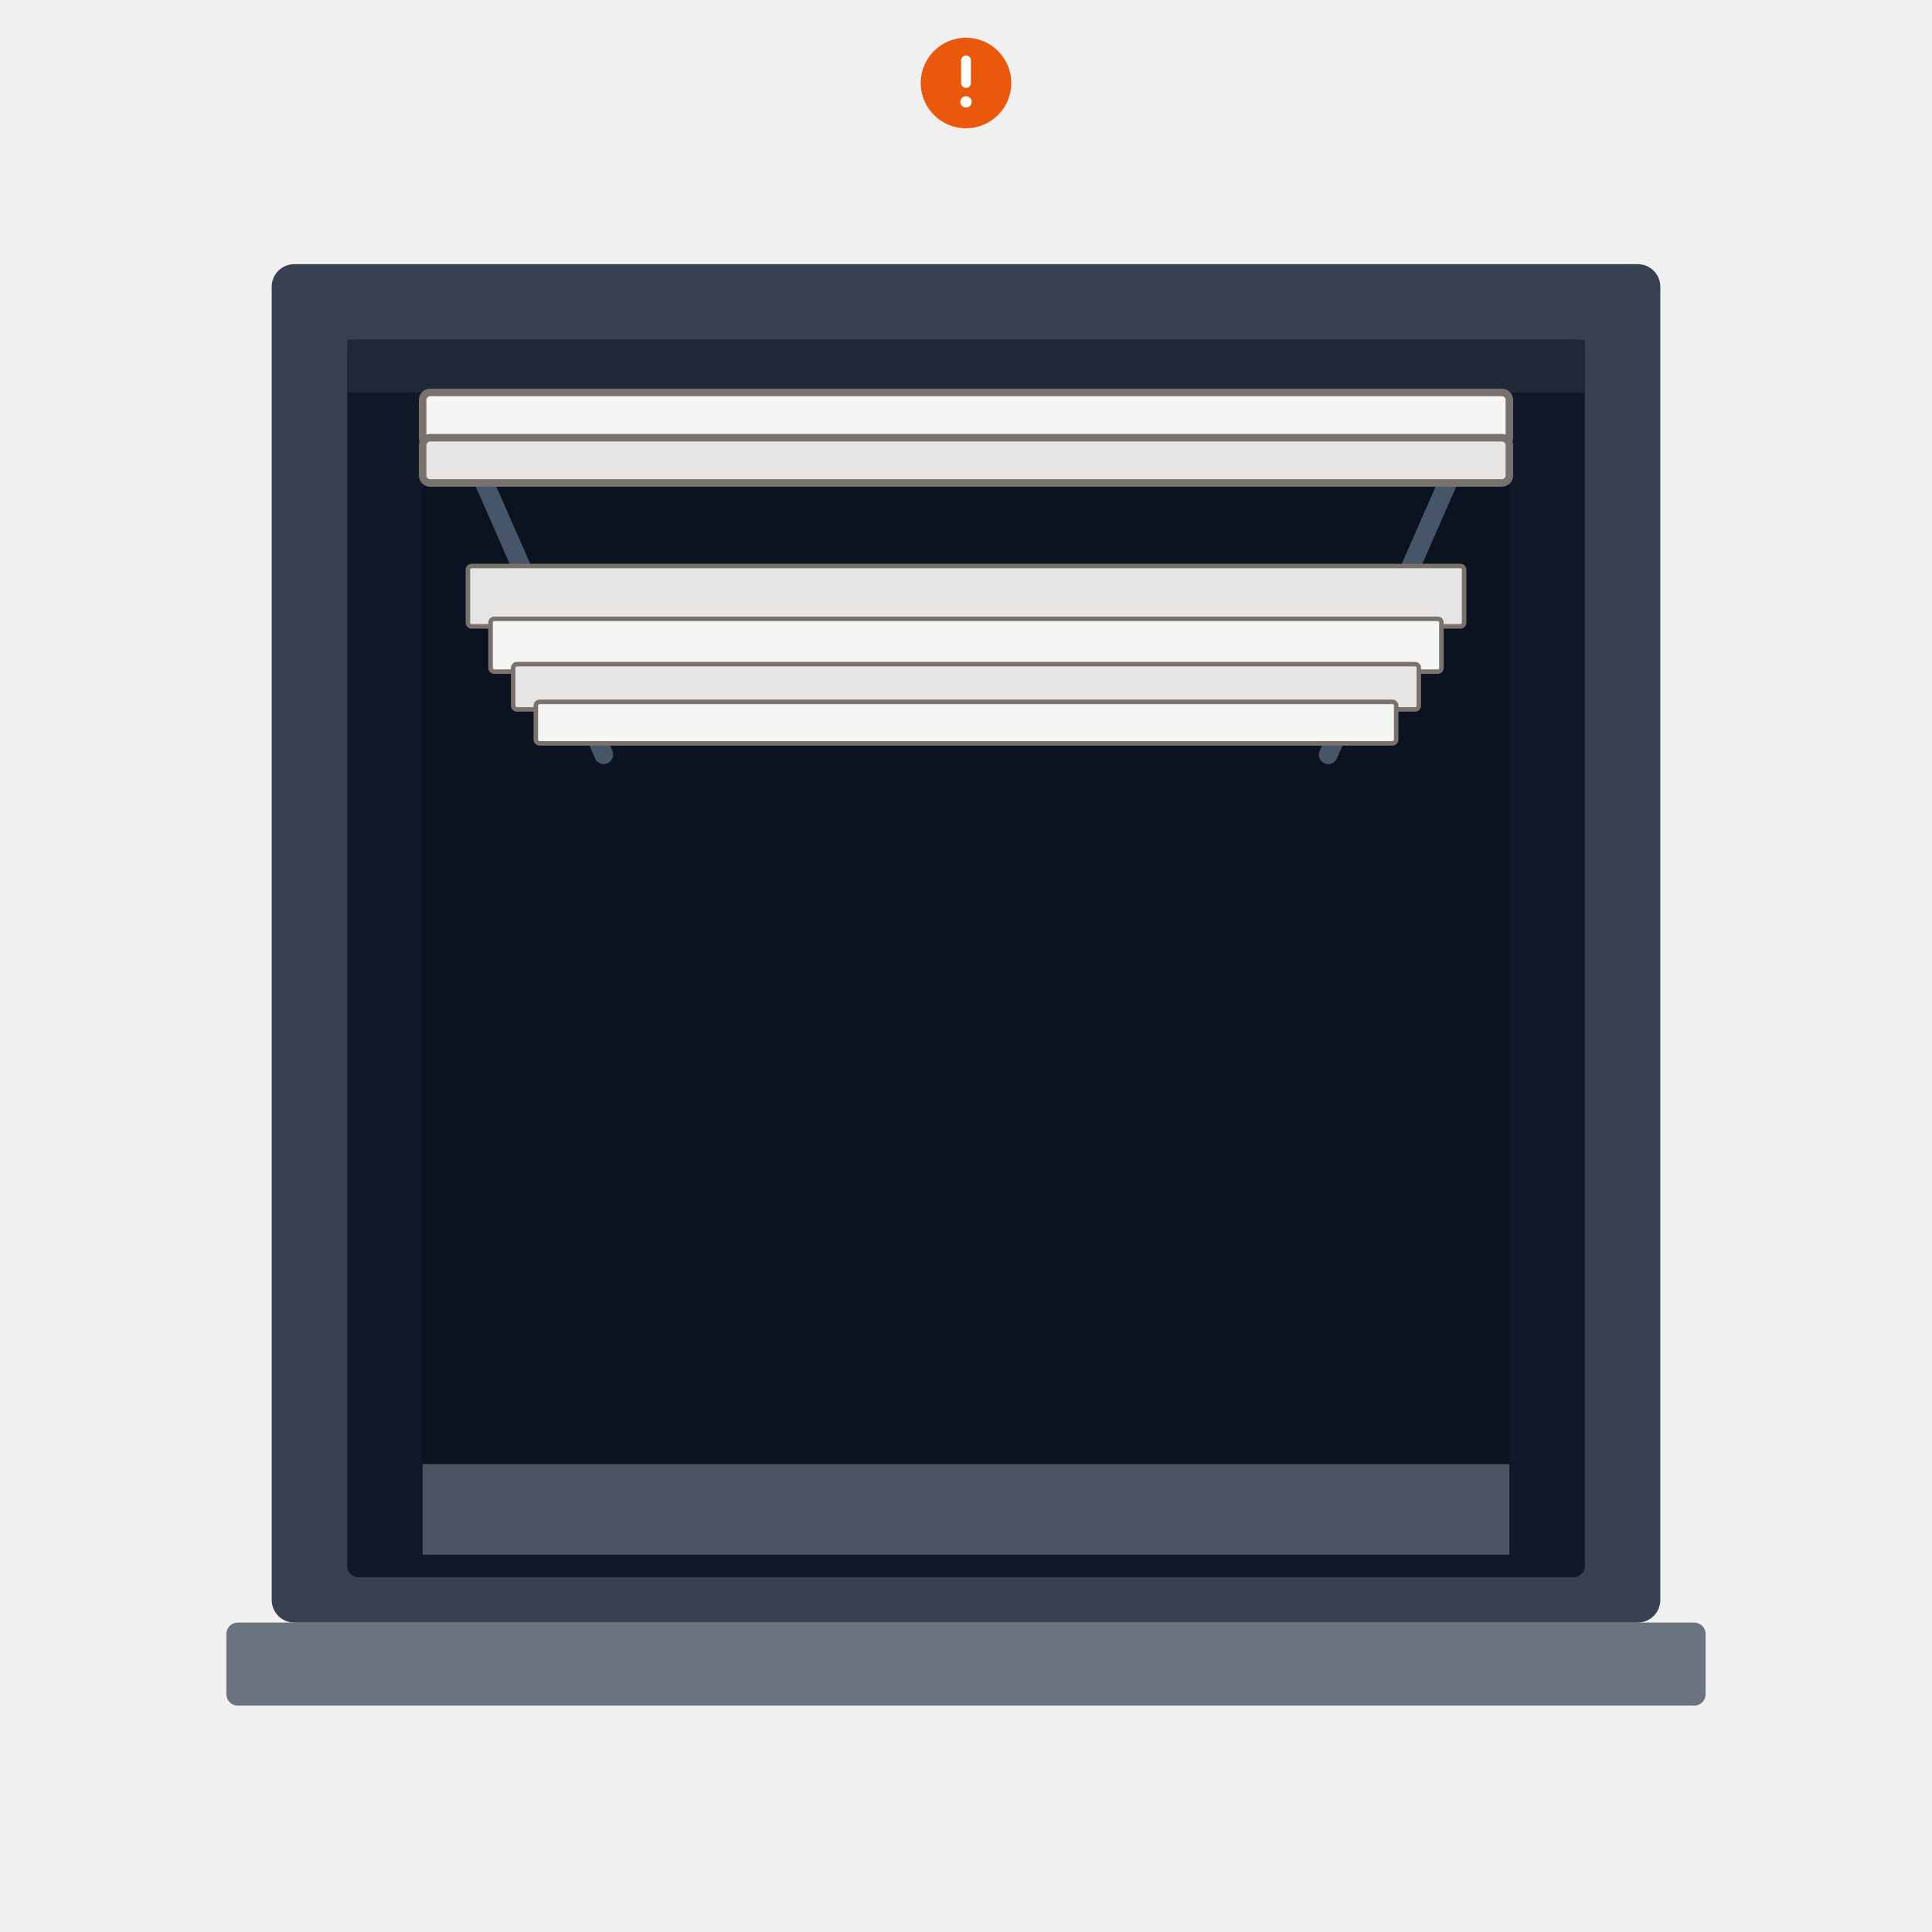
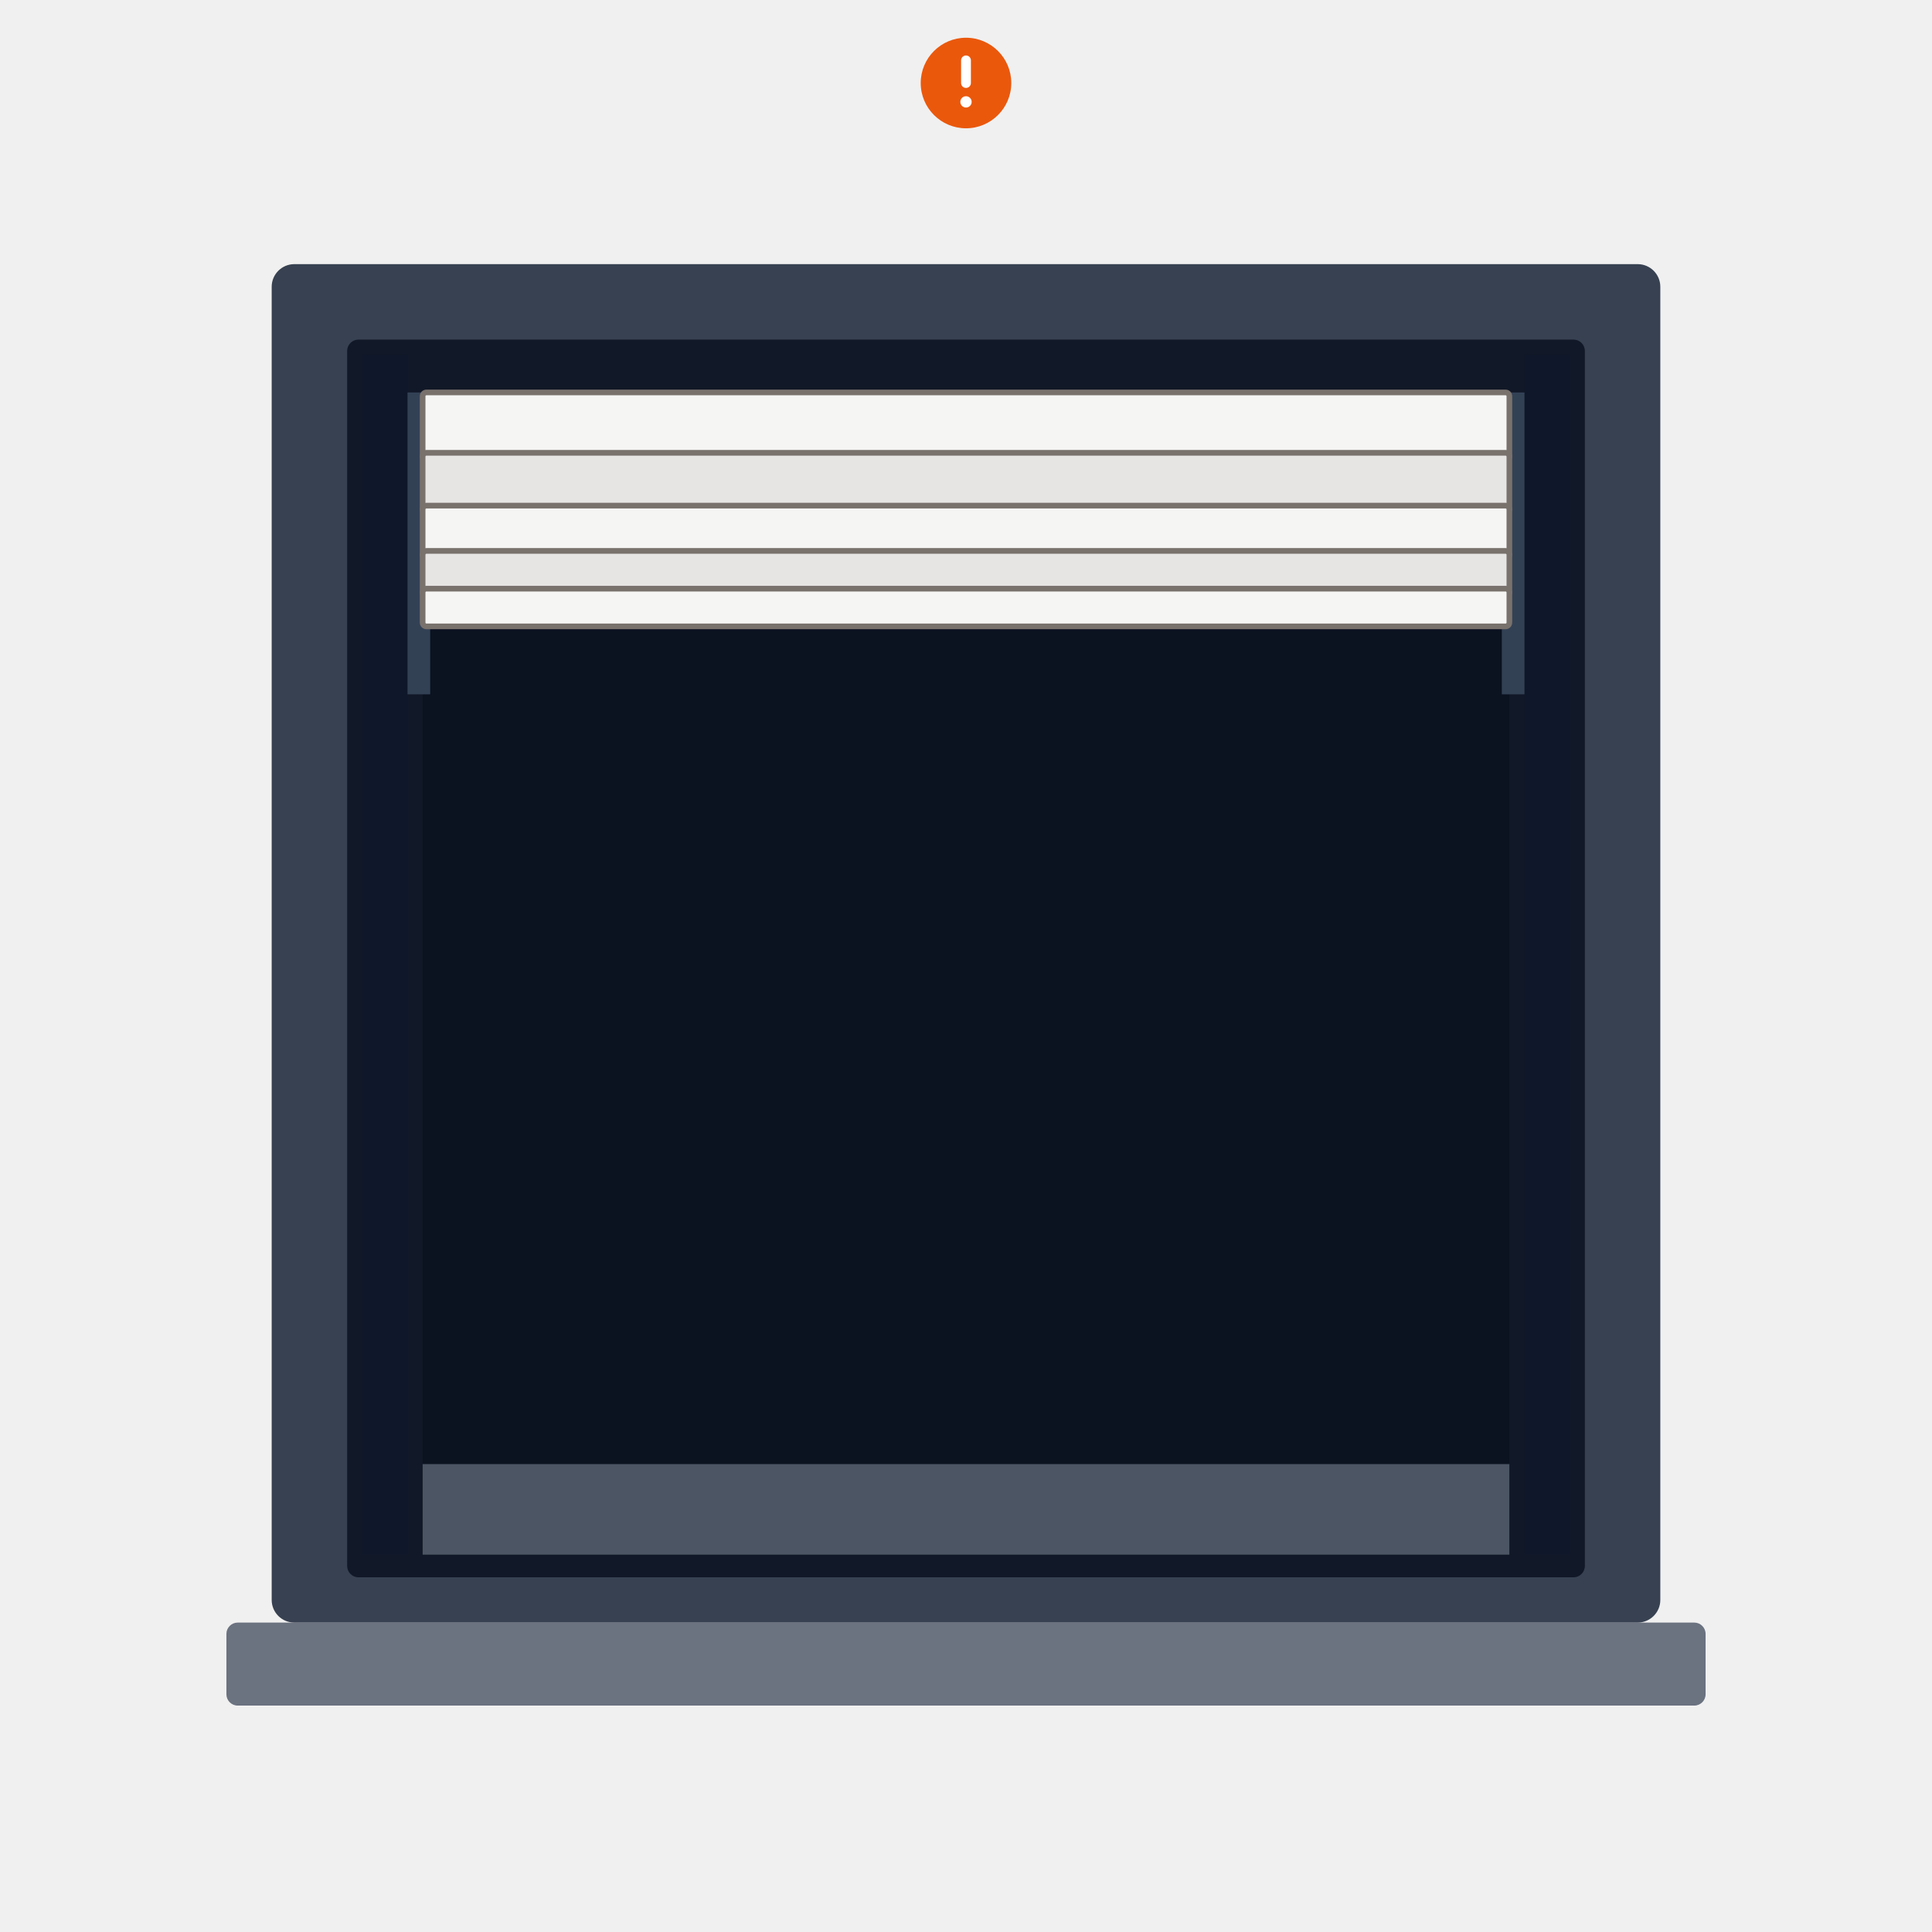
<svg xmlns="http://www.w3.org/2000/svg" viewBox="0 0 512 512" width="512" height="512">
  <rect x="60" y="430" width="392" height="22" rx="3" fill="#6b7280" />
  <rect x="72" y="70" width="368" height="360" rx="6" fill="#374151" />
  <rect x="92" y="90" width="328" height="328" rx="3" fill="#111827" />
  <rect x="96" y="94" width="12" height="318" fill="#0f172a" />
  <rect x="404" y="94" width="12" height="318" fill="#0f172a" />
-   <rect x="92" y="90" width="328" height="14" fill="#1f2937" />
  <rect x="112" y="104" width="288" height="308" fill="#0b1220" />
  <rect x="112" y="388" width="288" height="24" fill="#4b5563" />
-   <line x1="124" y1="118" x2="160" y2="200" stroke="#475569" stroke-width="5" stroke-linecap="round" />
-   <line x1="388" y1="118" x2="352" y2="200" stroke="#475569" stroke-width="5" stroke-linecap="round" />
-   <rect x="124" y="150" width="264" height="16" rx="1" fill="#e7e5e4" stroke="#78716c" stroke-width="1.2" />
-   <rect x="130" y="164" width="252" height="14" rx="1" fill="#f5f5f4" stroke="#78716c" stroke-width="1.2" />
-   <rect x="136" y="176" width="240" height="12" rx="1" fill="#e7e5e4" stroke="#78716c" stroke-width="1.2" />
-   <rect x="142" y="186" width="228" height="11" rx="1" fill="#f5f5f4" stroke="#78716c" stroke-width="1.2" />
-   <rect x="112" y="104" width="288" height="14" rx="2" fill="#f5f5f4" stroke="#78716c" stroke-width="2" />
-   <rect x="112" y="116" width="288" height="12" rx="2" fill="#e7e5e4" stroke="#78716c" stroke-width="2" />
+   <rect x="108" y="104" width="6" height="80" fill="#334155" />
+   <rect x="398" y="104" width="6" height="80" fill="#334155" />
+   <rect x="112" y="104" width="288" height="18" rx="1" fill="#f5f5f4" stroke="#78716c" stroke-width="1.5" />
+   <rect x="112" y="120" width="288" height="16" rx="1" fill="#e7e5e4" stroke="#78716c" stroke-width="1.5" />
+   <rect x="112" y="134" width="288" height="14" rx="1" fill="#f5f5f4" stroke="#78716c" stroke-width="1.5" />
+   <rect x="112" y="146" width="288" height="12" rx="1" fill="#e7e5e4" stroke="#78716c" stroke-width="1.5" />
+   <rect x="112" y="156" width="288" height="10" rx="1" fill="#f5f5f4" stroke="#78716c" stroke-width="1.5" />
  <circle cx="256" cy="22" r="12" fill="#ea580c" />
  <path d="M256 16v6" fill="none" stroke="#fff" stroke-width="2.6" stroke-linecap="round" />
  <circle cx="256" cy="27" r="1.5" fill="#fff" />
</svg>
